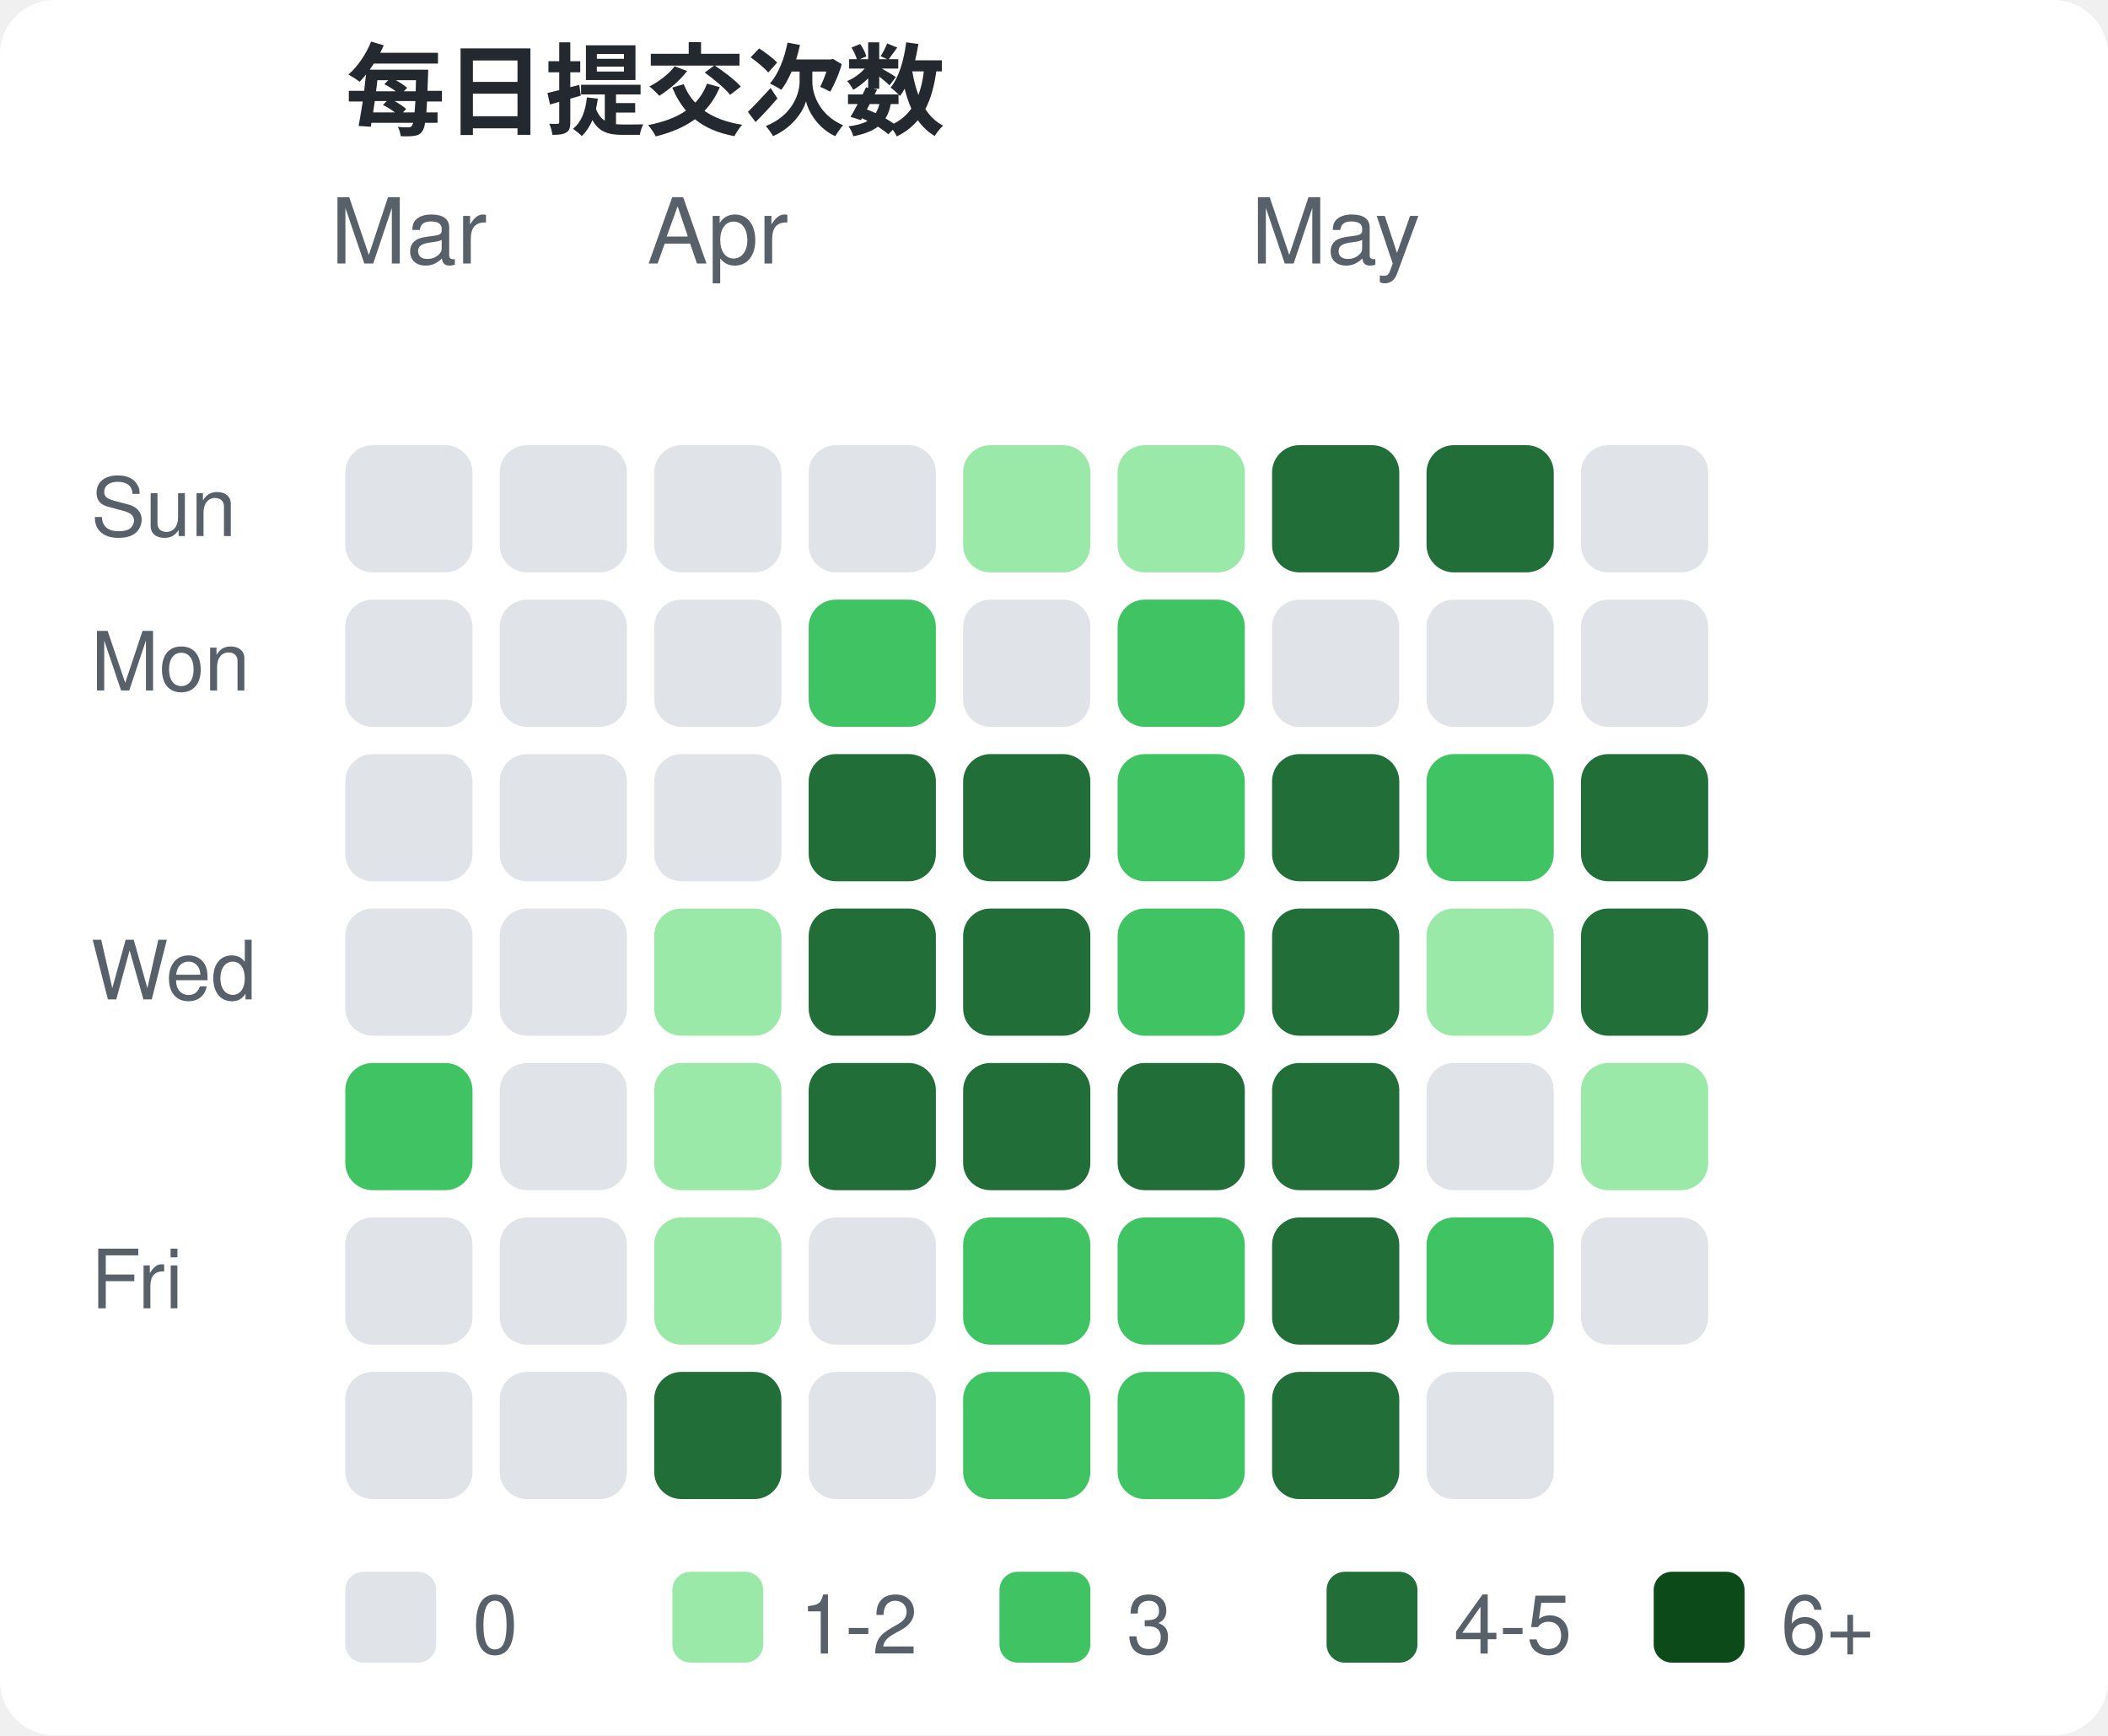
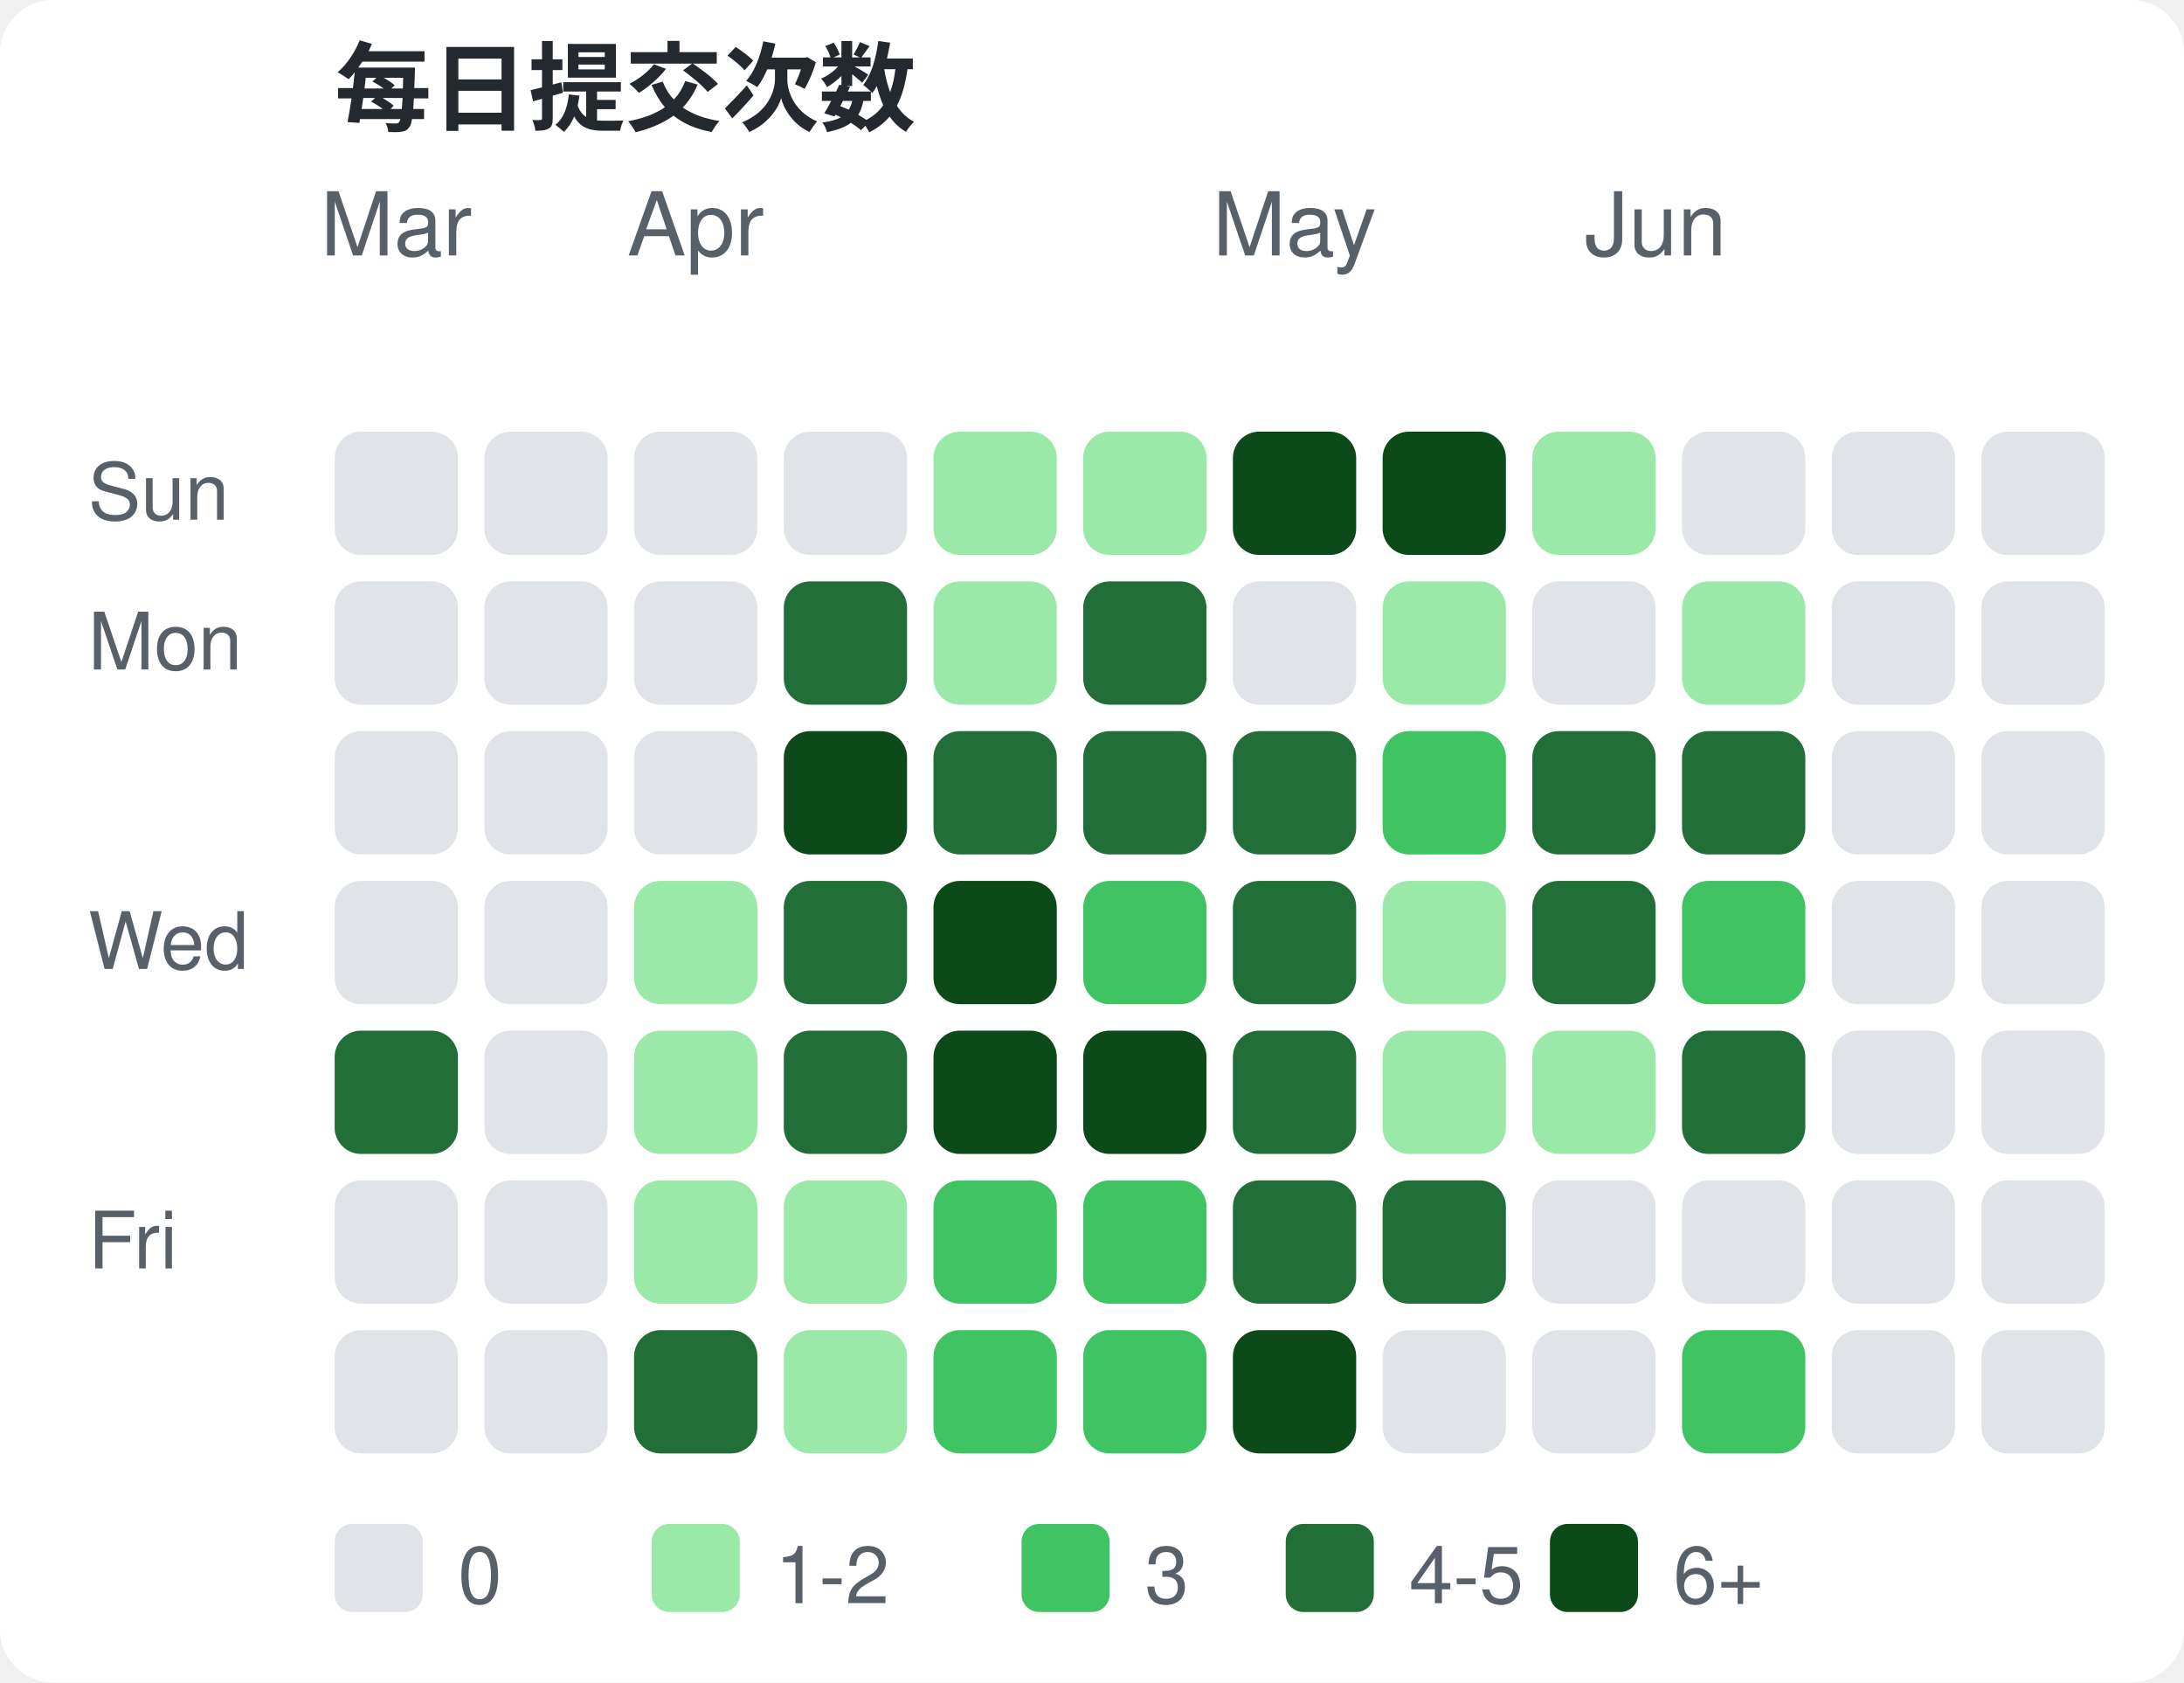
- <svg xmlns="http://www.w3.org/2000/svg" viewBox="0 0 232 191" font-family="-apple-system,BlinkMacSystemFont,Segoe UI,Helvetica,Arial,sans-serif">
-   <rect width="232" height="191" fill="white" rx="6" />
+ <svg xmlns="http://www.w3.org/2000/svg" viewBox="0 0 248 191" font-family="-apple-system,BlinkMacSystemFont,Segoe UI,Helvetica,Arial,sans-serif">
+   <rect width="248" height="191" fill="white" rx="6" />
  <text x="38" y="14" fill="#24292f" font-size="11" font-weight="bold">每日提交次数</text>
  <text x="45" y="29" fill="#586069" font-size="10" text-anchor="middle">Mar</text>
  <text x="79" y="29" fill="#586069" font-size="10" text-anchor="middle">Apr</text>
  <text x="147" y="29" fill="#586069" font-size="10" text-anchor="middle">May</text>
+   <text x="188" y="29" fill="#586069" font-size="10" text-anchor="middle">Jun</text>
  <text x="10" y="59" fill="#586069" font-size="9">Sun</text>
  <text x="10" y="76" fill="#586069" font-size="9">Mon</text>
  <text x="10" y="110" fill="#586069" font-size="9">Wed</text>
  <text x="10" y="144" fill="#586069" font-size="9">Fri</text>
  <g transform="translate(38,49)">
    <rect width="14" height="14" rx="3" fill="#e0e4e8" />
  </g>
  <g transform="translate(38,66)">
    <rect width="14" height="14" rx="3" fill="#e0e4e8" />
  </g>
  <g transform="translate(38,83)">
    <rect width="14" height="14" rx="3" fill="#e0e4e8" />
  </g>
  <g transform="translate(38,100)">
    <rect width="14" height="14" rx="3" fill="#e0e4e8" />
  </g>
  <g transform="translate(38,117)">
-     <rect width="14" height="14" rx="3" fill="#40c463" />
+     <rect width="14" height="14" rx="3" fill="#216e39" />
  </g>
  <g transform="translate(38,134)">
    <rect width="14" height="14" rx="3" fill="#e0e4e8" />
  </g>
  <g transform="translate(38,151)">
    <rect width="14" height="14" rx="3" fill="#e0e4e8" />
  </g>
  <g transform="translate(55,49)">
    <rect width="14" height="14" rx="3" fill="#e0e4e8" />
  </g>
  <g transform="translate(55,66)">
    <rect width="14" height="14" rx="3" fill="#e0e4e8" />
  </g>
  <g transform="translate(55,83)">
    <rect width="14" height="14" rx="3" fill="#e0e4e8" />
  </g>
  <g transform="translate(55,100)">
    <rect width="14" height="14" rx="3" fill="#e0e4e8" />
  </g>
  <g transform="translate(55,117)">
    <rect width="14" height="14" rx="3" fill="#e0e4e8" />
  </g>
  <g transform="translate(55,134)">
    <rect width="14" height="14" rx="3" fill="#e0e4e8" />
  </g>
  <g transform="translate(55,151)">
    <rect width="14" height="14" rx="3" fill="#e0e4e8" />
  </g>
  <g transform="translate(72,49)">
    <rect width="14" height="14" rx="3" fill="#e0e4e8" />
  </g>
  <g transform="translate(72,66)">
    <rect width="14" height="14" rx="3" fill="#e0e4e8" />
  </g>
  <g transform="translate(72,83)">
    <rect width="14" height="14" rx="3" fill="#e0e4e8" />
  </g>
  <g transform="translate(72,100)">
    <rect width="14" height="14" rx="3" fill="#9be9a8" />
  </g>
  <g transform="translate(72,117)">
    <rect width="14" height="14" rx="3" fill="#9be9a8" />
  </g>
  <g transform="translate(72,134)">
    <rect width="14" height="14" rx="3" fill="#9be9a8" />
  </g>
  <g transform="translate(72,151)">
    <rect width="14" height="14" rx="3" fill="#216e39" />
  </g>
  <g transform="translate(89,49)">
    <rect width="14" height="14" rx="3" fill="#e0e4e8" />
  </g>
  <g transform="translate(89,66)">
-     <rect width="14" height="14" rx="3" fill="#40c463" />
+     <rect width="14" height="14" rx="3" fill="#216e39" />
  </g>
  <g transform="translate(89,83)">
-     <rect width="14" height="14" rx="3" fill="#216e39" />
+     <rect width="14" height="14" rx="3" fill="#0d4a1a" />
  </g>
  <g transform="translate(89,100)">
    <rect width="14" height="14" rx="3" fill="#216e39" />
  </g>
  <g transform="translate(89,117)">
    <rect width="14" height="14" rx="3" fill="#216e39" />
  </g>
  <g transform="translate(89,134)">
-     <rect width="14" height="14" rx="3" fill="#e0e4e8" />
+     <rect width="14" height="14" rx="3" fill="#9be9a8" />
  </g>
  <g transform="translate(89,151)">
-     <rect width="14" height="14" rx="3" fill="#e0e4e8" />
+     <rect width="14" height="14" rx="3" fill="#9be9a8" />
  </g>
  <g transform="translate(106,49)">
    <rect width="14" height="14" rx="3" fill="#9be9a8" />
  </g>
  <g transform="translate(106,66)">
-     <rect width="14" height="14" rx="3" fill="#e0e4e8" />
+     <rect width="14" height="14" rx="3" fill="#9be9a8" />
  </g>
  <g transform="translate(106,83)">
    <rect width="14" height="14" rx="3" fill="#216e39" />
  </g>
  <g transform="translate(106,100)">
-     <rect width="14" height="14" rx="3" fill="#216e39" />
+     <rect width="14" height="14" rx="3" fill="#0d4a1a" />
  </g>
  <g transform="translate(106,117)">
-     <rect width="14" height="14" rx="3" fill="#216e39" />
+     <rect width="14" height="14" rx="3" fill="#0d4a1a" />
  </g>
  <g transform="translate(106,134)">
    <rect width="14" height="14" rx="3" fill="#40c463" />
  </g>
  <g transform="translate(106,151)">
    <rect width="14" height="14" rx="3" fill="#40c463" />
  </g>
  <g transform="translate(123,49)">
    <rect width="14" height="14" rx="3" fill="#9be9a8" />
  </g>
  <g transform="translate(123,66)">
-     <rect width="14" height="14" rx="3" fill="#40c463" />
+     <rect width="14" height="14" rx="3" fill="#216e39" />
  </g>
  <g transform="translate(123,83)">
-     <rect width="14" height="14" rx="3" fill="#40c463" />
+     <rect width="14" height="14" rx="3" fill="#216e39" />
  </g>
  <g transform="translate(123,100)">
    <rect width="14" height="14" rx="3" fill="#40c463" />
  </g>
  <g transform="translate(123,117)">
-     <rect width="14" height="14" rx="3" fill="#216e39" />
+     <rect width="14" height="14" rx="3" fill="#0d4a1a" />
  </g>
  <g transform="translate(123,134)">
    <rect width="14" height="14" rx="3" fill="#40c463" />
  </g>
  <g transform="translate(123,151)">
    <rect width="14" height="14" rx="3" fill="#40c463" />
  </g>
  <g transform="translate(140,49)">
-     <rect width="14" height="14" rx="3" fill="#216e39" />
+     <rect width="14" height="14" rx="3" fill="#0d4a1a" />
  </g>
  <g transform="translate(140,66)">
    <rect width="14" height="14" rx="3" fill="#e0e4e8" />
  </g>
  <g transform="translate(140,83)">
    <rect width="14" height="14" rx="3" fill="#216e39" />
  </g>
  <g transform="translate(140,100)">
    <rect width="14" height="14" rx="3" fill="#216e39" />
  </g>
  <g transform="translate(140,117)">
    <rect width="14" height="14" rx="3" fill="#216e39" />
  </g>
  <g transform="translate(140,134)">
    <rect width="14" height="14" rx="3" fill="#216e39" />
  </g>
  <g transform="translate(140,151)">
-     <rect width="14" height="14" rx="3" fill="#216e39" />
+     <rect width="14" height="14" rx="3" fill="#0d4a1a" />
  </g>
  <g transform="translate(157,49)">
-     <rect width="14" height="14" rx="3" fill="#216e39" />
+     <rect width="14" height="14" rx="3" fill="#0d4a1a" />
  </g>
  <g transform="translate(157,66)">
-     <rect width="14" height="14" rx="3" fill="#e0e4e8" />
+     <rect width="14" height="14" rx="3" fill="#9be9a8" />
  </g>
  <g transform="translate(157,83)">
    <rect width="14" height="14" rx="3" fill="#40c463" />
  </g>
  <g transform="translate(157,100)">
    <rect width="14" height="14" rx="3" fill="#9be9a8" />
  </g>
  <g transform="translate(157,117)">
-     <rect width="14" height="14" rx="3" fill="#e0e4e8" />
+     <rect width="14" height="14" rx="3" fill="#9be9a8" />
  </g>
  <g transform="translate(157,134)">
-     <rect width="14" height="14" rx="3" fill="#40c463" />
+     <rect width="14" height="14" rx="3" fill="#216e39" />
  </g>
  <g transform="translate(157,151)">
    <rect width="14" height="14" rx="3" fill="#e0e4e8" />
  </g>
  <g transform="translate(174,49)">
-     <rect width="14" height="14" rx="3" fill="#e0e4e8" />
+     <rect width="14" height="14" rx="3" fill="#9be9a8" />
  </g>
  <g transform="translate(174,66)">
    <rect width="14" height="14" rx="3" fill="#e0e4e8" />
  </g>
  <g transform="translate(174,83)">
    <rect width="14" height="14" rx="3" fill="#216e39" />
  </g>
  <g transform="translate(174,100)">
    <rect width="14" height="14" rx="3" fill="#216e39" />
  </g>
  <g transform="translate(174,117)">
    <rect width="14" height="14" rx="3" fill="#9be9a8" />
  </g>
  <g transform="translate(174,134)">
    <rect width="14" height="14" rx="3" fill="#e0e4e8" />
  </g>
-   <rect x="174" y="151" width="14" height="14" rx="3" fill="white" />
+   <g transform="translate(174,151)">
+     <rect width="14" height="14" rx="3" fill="#e0e4e8" />
+   </g>
+   <g transform="translate(191,49)">
+     <rect width="14" height="14" rx="3" fill="#e0e4e8" />
+   </g>
+   <g transform="translate(191,66)">
+     <rect width="14" height="14" rx="3" fill="#9be9a8" />
+   </g>
+   <g transform="translate(191,83)">
+     <rect width="14" height="14" rx="3" fill="#216e39" />
+   </g>
+   <g transform="translate(191,100)">
+     <rect width="14" height="14" rx="3" fill="#40c463" />
+   </g>
+   <g transform="translate(191,117)">
+     <rect width="14" height="14" rx="3" fill="#216e39" />
+   </g>
+   <g transform="translate(191,134)">
+     <rect width="14" height="14" rx="3" fill="#e0e4e8" />
+   </g>
+   <g transform="translate(191,151)">
+     <rect width="14" height="14" rx="3" fill="#40c463" />
+   </g>
+   <g transform="translate(208,49)">
+     <rect width="14" height="14" rx="3" fill="#e0e4e8" />
+   </g>
+   <g transform="translate(208,66)">
+     <rect width="14" height="14" rx="3" fill="#e0e4e8" />
+   </g>
+   <g transform="translate(208,83)">
+     <rect width="14" height="14" rx="3" fill="#e0e4e8" />
+   </g>
+   <g transform="translate(208,100)">
+     <rect width="14" height="14" rx="3" fill="#e0e4e8" />
+   </g>
+   <g transform="translate(208,117)">
+     <rect width="14" height="14" rx="3" fill="#e0e4e8" />
+   </g>
+   <g transform="translate(208,134)">
+     <rect width="14" height="14" rx="3" fill="#e0e4e8" />
+   </g>
+   <g transform="translate(208,151)">
+     <rect width="14" height="14" rx="3" fill="#e0e4e8" />
+   </g>
+   <g transform="translate(225,49)">
+     <rect width="14" height="14" rx="3" fill="#e0e4e8" />
+   </g>
+   <g transform="translate(225,66)">
+     <rect width="14" height="14" rx="3" fill="#e0e4e8" />
+   </g>
+   <g transform="translate(225,83)">
+     <rect width="14" height="14" rx="3" fill="#e0e4e8" />
+   </g>
+   <g transform="translate(225,100)">
+     <rect width="14" height="14" rx="3" fill="#e0e4e8" />
+   </g>
+   <g transform="translate(225,117)">
+     <rect width="14" height="14" rx="3" fill="#e0e4e8" />
+   </g>
+   <g transform="translate(225,134)">
+     <rect width="14" height="14" rx="3" fill="#e0e4e8" />
+   </g>
+   <g transform="translate(225,151)">
+     <rect width="14" height="14" rx="3" fill="#e0e4e8" />
+   </g>
  <rect x="38" y="173" width="10" height="10" rx="2" fill="#e0e4e8" />
  <text x="52" y="182" fill="#586069" font-size="9">0</text>
  <rect x="74" y="173" width="10" height="10" rx="2" fill="#9be9a8" />
  <text x="88" y="182" fill="#586069" font-size="9">1-2</text>
-   <rect x="110" y="173" width="10" height="10" rx="2" fill="#40c463" />
-   <text x="124" y="182" fill="#586069" font-size="9">3</text>
+   <rect x="116" y="173" width="10" height="10" rx="2" fill="#40c463" />
+   <text x="130" y="182" fill="#586069" font-size="9">3</text>
  <rect x="146" y="173" width="10" height="10" rx="2" fill="#216e39" />
  <text x="160" y="182" fill="#586069" font-size="9">4-5</text>
-   <rect x="182" y="173" width="10" height="10" rx="2" fill="#0d4a1a" />
-   <text x="196" y="182" fill="#586069" font-size="9">6+</text>
+   <rect x="176" y="173" width="10" height="10" rx="2" fill="#0d4a1a" />
+   <text x="190" y="182" fill="#586069" font-size="9">6+</text>
</svg>
